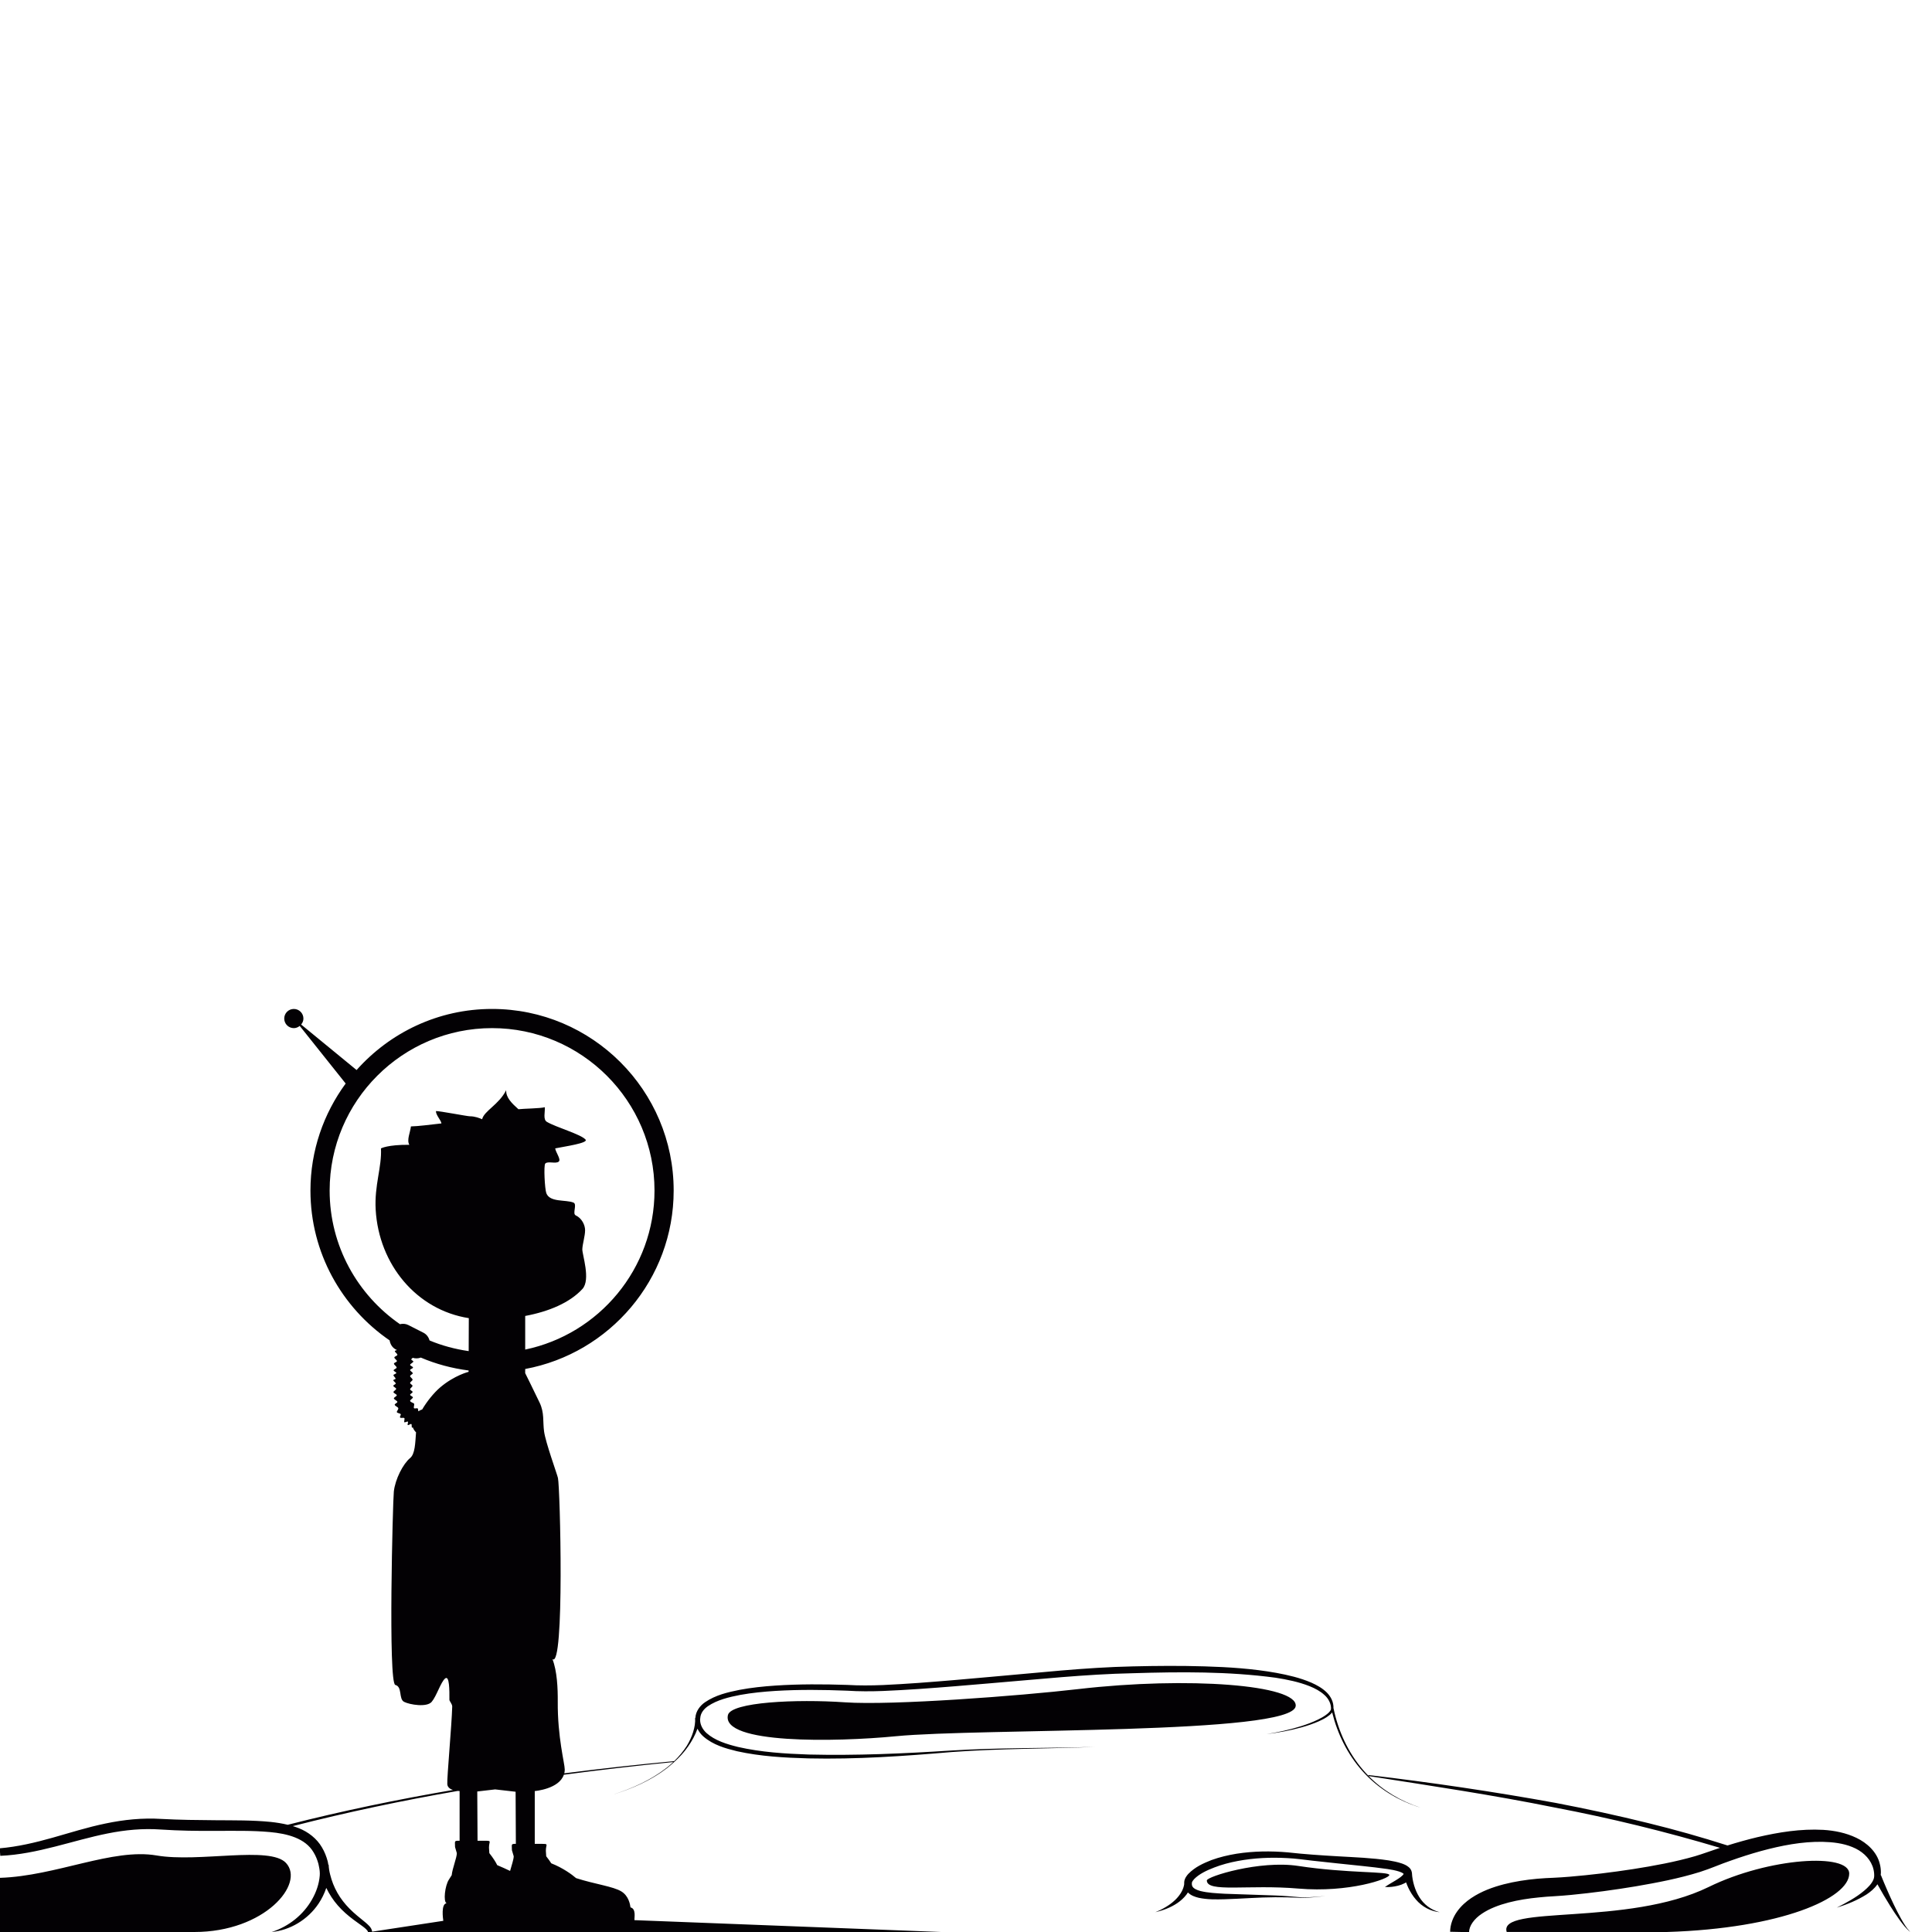
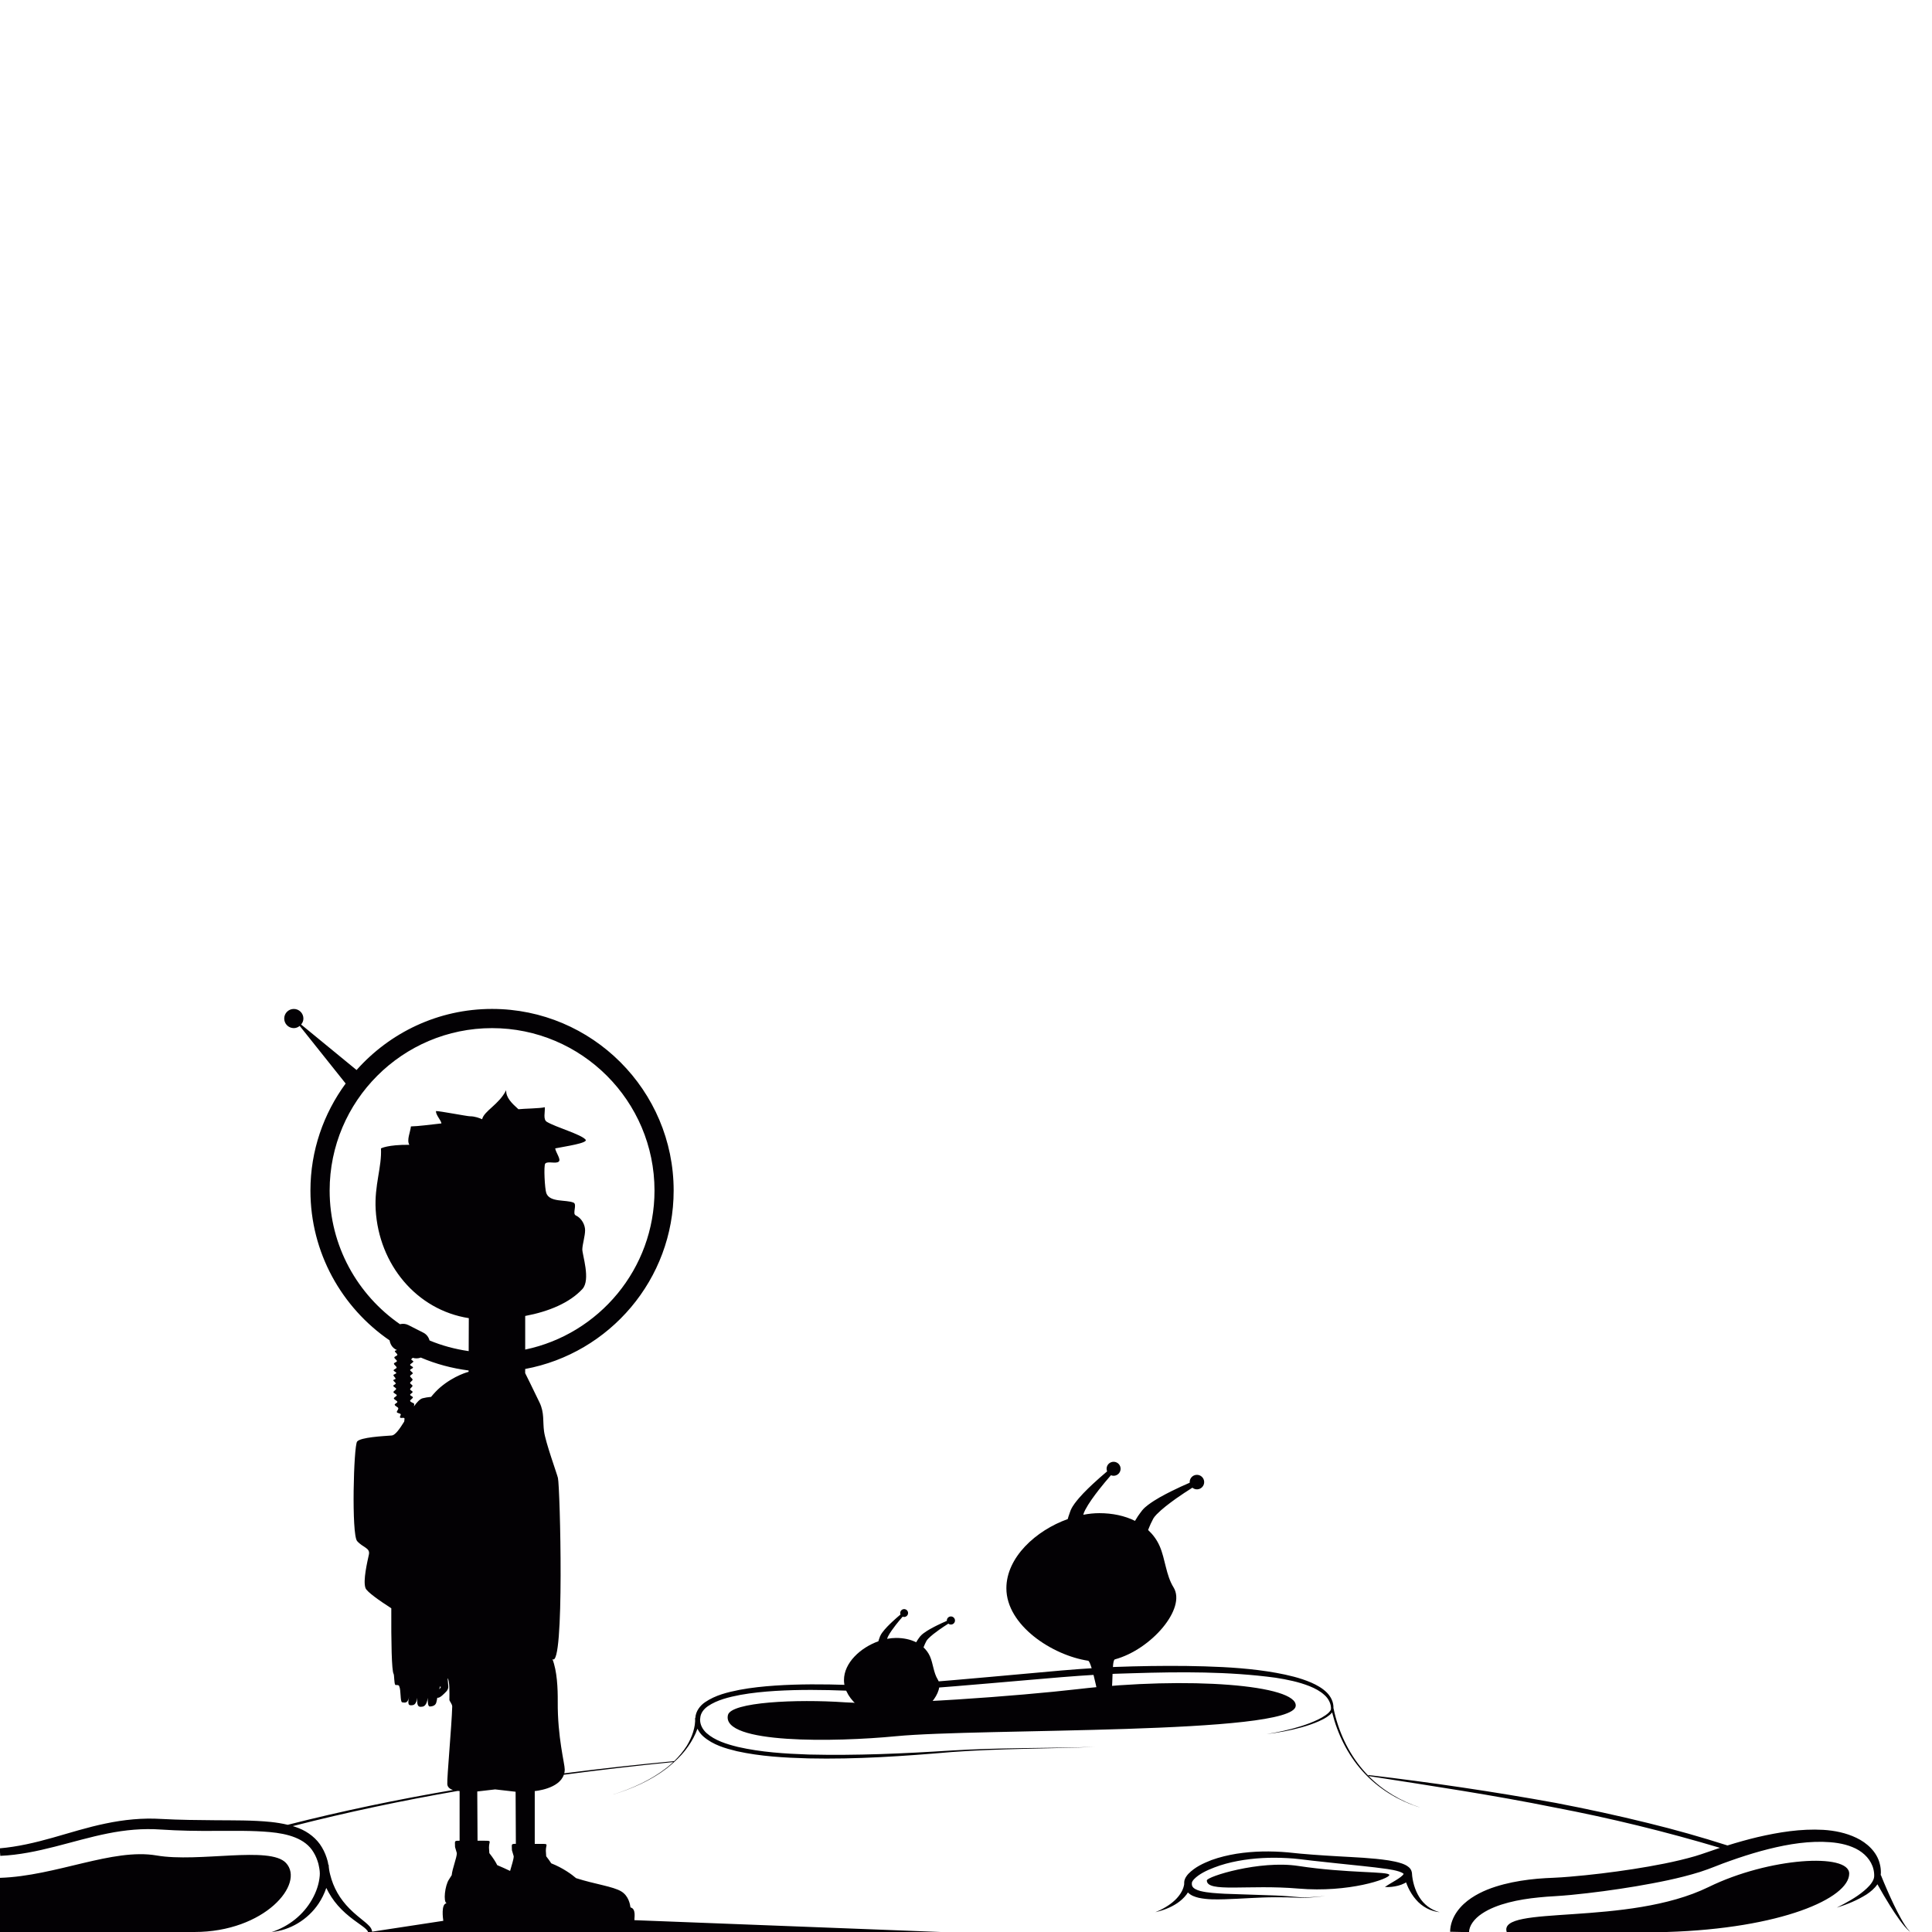
<svg xmlns="http://www.w3.org/2000/svg" id="dreamer" viewBox="0 0 256 256">
-   <path fill="#030104" d="M118.705,230.06c-7.953,0.775-23.133,1.057-22.252-2.802c0.395-1.729,9.074-2.137,15.504-1.692  c6.278,0.434,23.178-0.855,30.918-1.753c14.553-1.688,29.109-0.562,28.812,2.25C171.283,229.893,129.86,228.972,118.705,230.06z   M245.03,248.262c0-2.764-10.614-2.146-18.613,1.769c-10.797,5.283-27.92,2.306-26.771,5.965L220.857,256  C235.992,255.534,245.03,251.526,245.03,248.262z M253.116,255.995c-0.558-0.451-0.993-1.034-1.42-1.607  c-0.422-0.58-0.817-1.179-1.201-1.785c-0.604-0.958-1.172-1.936-1.727-2.926c-0.395,0.577-0.908,0.989-1.433,1.343  c-1.25,0.785-2.588,1.326-3.955,1.755c1.27-0.654,2.542-1.33,3.607-2.226c0.523-0.439,1.025-0.94,1.252-1.493  c0.056-0.137,0.088-0.271,0.097-0.394c0.01-0.144,0.006-0.314-0.009-0.469c-0.028-0.315-0.1-0.625-0.21-0.917  c-0.448-1.178-1.465-2.052-2.674-2.532c-1.209-0.498-2.569-0.659-3.927-0.691c-2.732-0.053-5.502,0.492-8.197,1.225  c-1.35,0.374-2.688,0.803-4.013,1.275c-1.337,0.451-2.587,1.027-4.048,1.49c-2.824,0.877-5.659,1.414-8.504,1.904  c-2.846,0.475-5.695,0.86-8.575,1.139c-0.723,0.067-1.441,0.128-2.183,0.171c-0.711,0.038-1.391,0.087-2.08,0.16  c-1.372,0.133-2.729,0.341-4.024,0.676c-1.289,0.337-2.536,0.806-3.538,1.484c-1,0.663-1.7,1.603-1.689,2.443l-2.516-0.051  c0.01-1.01,0.407-1.961,0.931-2.69c0.529-0.742,1.186-1.313,1.867-1.776c1.376-0.919,2.854-1.442,4.319-1.826  c1.471-0.376,2.947-0.598,4.417-0.733c0.731-0.064,1.478-0.104,2.193-0.131c0.685-0.031,1.39-0.081,2.09-0.138  c2.808-0.234,5.627-0.578,8.42-1.008c2.788-0.438,5.581-0.951,8.231-1.716c1.041-0.308,2.157-0.731,3.289-1.104  c-7.197-2.146-14.499-3.935-21.882-5.339c-8.172-1.656-16.427-2.883-24.672-4.171c1.894,1.924,4.288,3.346,6.866,4.176  c-2.938-0.892-5.67-2.551-7.717-4.872c-1.951-2.188-3.28-4.902-3.985-7.74c-0.193,0.273-0.456,0.439-0.702,0.614  c-0.341,0.224-0.701,0.403-1.065,0.567c-0.732,0.323-1.487,0.577-2.252,0.791c-1.53,0.428-3.093,0.708-4.662,0.905  c1.562-0.253,3.11-0.588,4.613-1.066c0.751-0.239,1.489-0.518,2.193-0.859c0.351-0.172,0.694-0.359,1.007-0.582  c0.303-0.211,0.628-0.495,0.712-0.771c0.063-0.688-0.318-1.431-0.87-1.91c-0.551-0.506-1.24-0.869-1.953-1.159  c-1.439-0.571-2.985-0.886-4.532-1.126c-6.227-0.84-12.571-0.789-18.876-0.595c-6.307,0.131-12.598,0.817-18.906,1.333  c-3.153,0.271-6.307,0.539-9.468,0.756c-3.154,0.196-6.345,0.435-9.524,0.225c-3.152-0.124-6.31-0.158-9.45,0.029  c-1.569,0.099-3.135,0.25-4.672,0.528c-1.519,0.292-3.085,0.665-4.314,1.502c-0.553,0.386-0.954,0.919-1.006,1.54h0.01  c-0.006,0.042-0.02,0.08-0.027,0.122c0,0.014-0.006,0.026-0.005,0.04c-0.028,0.707,0.315,1.363,0.854,1.856  c1.106,0.986,2.658,1.467,4.155,1.836c3.05,0.7,6.219,0.898,9.366,1.007c6.311,0.152,12.637-0.126,18.948-0.534  c6.326-0.385,12.655-0.294,18.98-0.472c-6.321,0.246-12.66,0.211-18.964,0.676c-6.304,0.543-12.631,0.985-18.977,0.842  c-3.168-0.087-6.354-0.259-9.485-0.952c-1.544-0.378-3.148-0.827-4.442-1.949c-0.315-0.277-0.59-0.633-0.783-1.029  c-0.306,0.85-0.732,1.625-1.239,2.348c-0.52,0.758-1.146,1.428-1.821,2.042l0.001,0.009c-0.004,0-0.008,0.001-0.012,0.001  c-0.316,0.287-0.64,0.566-0.975,0.829c-2.135,1.64-4.636,2.721-7.188,3.509c2.546-0.81,5.035-1.912,7.146-3.562  c0.307-0.237,0.598-0.494,0.88-0.761c-4.84,0.479-9.675,1.038-14.499,1.678c-0.639,1.908-3.853,2.165-3.853,2.165v6.998h0.804  c1.126,0,0.666,0.009,0.666,0.916l0.047,0.727c0.274,0.349,0.491,0.655,0.67,0.934c1.552,0.609,2.742,1.488,3.289,1.962  c2.475,0.801,4.918,1.095,6.006,1.768c0.951,0.588,1.145,1.677,1.206,2.112c0.778,0.178,0.49,1.428,0.515,1.688L124.709,256H49.311  c0,0.001,0,0.001,0,0.002l-0.554-0.004c-0.011-0.203-0.421-0.546-0.765-0.794l-1.122-0.812c-0.751-0.56-1.479-1.185-2.109-1.912  c-0.61-0.695-1.121-1.481-1.526-2.322c-0.25,0.741-0.596,1.441-1.022,2.08c-1.423,2.13-3.793,3.539-6.221,3.763  c2.316-0.748,4.226-2.32,5.351-4.308c0.567-0.985,0.939-2.086,1.025-3.166c0.032-0.41-0.018-0.81-0.104-1.209  c0-0.002-0.001-0.004-0.001-0.006h0c-0.026-0.119-0.04-0.239-0.075-0.358c-0.149-0.536-0.354-1.047-0.633-1.501  c-1.094-1.885-3.491-2.486-5.796-2.695c-2.343-0.216-4.759-0.157-7.176-0.158c-2.419,0.018-4.856-0.016-7.286-0.179  c-2.352-0.167-4.701,0.052-7.03,0.521c-4.64,0.921-9.273,2.751-14.229,2.965l-0.077-0.996c2.374-0.206,4.685-0.75,6.998-1.402  c2.311-0.652,4.629-1.395,7.04-1.888c2.401-0.506,4.905-0.761,7.381-0.604c2.395,0.132,4.792,0.155,7.206,0.173  c2.414,0.022,4.84-0.021,7.311,0.227c0.739,0.08,1.486,0.196,2.229,0.376c7.233-1.841,14.539-3.354,21.89-4.612  c-0.365-0.122-0.713-0.344-0.746-0.768c-0.062-0.819,0.586-7.801,0.651-10.292c0.008-0.314-0.373-0.731-0.372-0.875  c0.009-1.277,0.007-3.307-0.568-2.838c-0.574,0.47-1.135,2.341-1.781,3.097c-0.645,0.756-2.903,0.38-3.653,0  c-0.749-0.38-0.204-2.003-1.167-2.243c-0.963-0.241-0.333-24.401-0.195-25.627c0.185-1.646,1.222-3.663,2.157-4.436  c0.658-0.544,0.675-1.963,0.786-3.406c-0.19-0.187-0.341-0.402-0.423-0.658c-0.043,0.028-0.081,0.046-0.101,0.036  c-0.099-0.051-0.006-0.418-0.104-0.478c-0.092-0.056-0.376,0.195-0.467,0.132c-0.078-0.055,0.087-0.388,0.01-0.45  c-0.076-0.062-0.393,0.146-0.466,0.077c-0.066-0.062,0.073-0.468,0.009-0.533c-0.13-0.137-0.458,0.058-0.576-0.103  c-0.073-0.101,0.149-0.323,0.081-0.434c-0.072-0.118-0.434-0.123-0.499-0.254c-0.067-0.135,0.233-0.357,0.181-0.541  c-0.043-0.156-0.441-0.269-0.474-0.456c-0.021-0.113,0.372-0.253,0.355-0.377c-0.022-0.156-0.449-0.298-0.464-0.466  c-0.01-0.12,0.393-0.283,0.385-0.408c-0.01-0.148-0.431-0.262-0.438-0.417c-0.006-0.144,0.362-0.289,0.358-0.437  c-0.002-0.131-0.378-0.264-0.378-0.397c-0.001-0.124,0.319-0.191,0.319-0.317c0.001-0.119-0.318-0.298-0.317-0.418  c0.002-0.112,0.295-0.105,0.297-0.217c0.002-0.113-0.286-0.346-0.283-0.458c0.004-0.113,0.379-0.184,0.382-0.298  c0.003-0.098-0.364-0.24-0.36-0.338c0.006-0.152,0.392-0.224,0.399-0.377c0.008-0.145-0.362-0.372-0.353-0.515  c0.008-0.147,0.383-0.193,0.393-0.339c0.008-0.126-0.351-0.353-0.342-0.476c0.011-0.149,0.392-0.215,0.402-0.357  c0.011-0.143-0.349-0.36-0.337-0.496c0.005-0.056,0.191-0.089,0.285-0.134l-0.142-0.071c-0.473-0.239-0.748-0.698-0.833-1.208  c-6.328-4.34-10.491-11.616-10.491-19.853c0-5.307,1.747-10.201,4.667-14.185l-6.088-7.632c-0.217,0.174-0.48,0.293-0.781,0.293  c-0.702,0-1.271-0.568-1.271-1.271s0.569-1.271,1.271-1.271s1.271,0.569,1.271,1.271c0,0.306-0.122,0.576-0.303,0.794l7.347,6.028  c4.41-4.952,10.812-8.094,17.951-8.094c13.269,0,24.065,10.796,24.065,24.065c0,11.768-8.497,21.572-19.674,23.644v0.55  c0,0,1.279,2.574,1.918,3.923s0.402,2.482,0.584,3.802c0.204,1.478,1.694,5.561,1.838,6.161c0.285,1.185,0.903,25.331-0.729,24.007  c0.622,1.589,0.717,3.884,0.704,5.626c-0.037,4.734,0.927,8.203,0.927,9.004c0,0.18-0.024,0.346-0.061,0.503  c4.846-0.619,9.703-1.158,14.563-1.616c0.638-0.62,1.212-1.305,1.686-2.052c0.672-1.12,1.159-2.452,1.087-3.678h0.034  c0.037-0.87,0.631-1.636,1.276-2.073c1.403-0.959,3.006-1.323,4.569-1.641c1.575-0.296,3.163-0.459,4.75-0.567  c3.176-0.209,6.354-0.193,9.524-0.089c3.145,0.191,6.284-0.053,9.439-0.263c3.151-0.229,6.301-0.509,9.451-0.792  c6.3-0.535,12.602-1.266,18.954-1.399c3.169-0.078,6.341-0.098,9.514-0.003c3.172,0.095,6.353,0.297,9.495,0.861  c1.568,0.289,3.137,0.65,4.627,1.288c0.737,0.327,1.469,0.725,2.065,1.314c0.541,0.54,0.922,1.281,0.885,2.095l0.009-0.002  c0.618,2.995,1.92,5.855,3.921,8.18c0.225,0.264,0.461,0.517,0.703,0.765l0.014-0.101c8.302,0.977,16.576,2.198,24.808,3.695  c4.107,0.789,8.199,1.669,12.262,2.675c3.53,0.864,7.033,1.854,10.495,2.962c1.302-0.407,2.617-0.778,3.949-1.096  c2.831-0.657,5.748-1.136,8.736-0.972c1.486,0.093,3.002,0.388,4.406,1.063c1.379,0.659,2.706,1.847,3.091,3.448  c0.102,0.389,0.148,0.79,0.142,1.188c-0.002,0.105-0.018,0.21-0.027,0.313l0.031-0.015c0.526,1.31,1.093,2.616,1.703,3.896  c0.308,0.639,0.627,1.272,0.974,1.891C252.26,254.864,252.617,255.484,253.116,255.995z M54.103,175.574l1.996,1.014  c0.418,0.212,0.7,0.591,0.818,1.028c1.634,0.685,3.376,1.151,5.186,1.413l0.016-4.368c-6.911-1.079-11.922-7.104-12.34-14.372  c-0.187-3.239,0.834-5.67,0.7-8.12c0,0,0.875-0.502,3.759-0.477c-0.371-0.636,0.119-1.623,0.212-2.437  c0.975-0.022,2.498-0.221,4.043-0.396c-0.043-0.419-0.746-1.094-0.729-1.637c0.424-0.029,4.14,0.692,4.504,0.692  c0.672-0.001,1.286,0.245,1.616,0.392c0.265-1.112,2.233-1.944,3.187-3.851c-0.042,0.993,0.756,1.743,1.623,2.523  c0.706-0.085,2.882-0.099,3.495-0.265c0.053,0.636-0.263,1.617,0.274,1.938c1.202,0.718,4.516,1.643,5.126,2.351  c0.396,0.458-2.7,0.899-4.024,1.165c0.088,0.561,0.801,1.458,0.477,1.747c-0.386,0.343-1.465-0.104-1.794,0.267  c-0.223,0.251-0.065,3.358,0.143,3.92c0.465,1.249,2.574,0.831,3.597,1.249c0.527,0.217-0.18,1.468,0.294,1.69  c0.824,0.386,1.246,1.289,1.246,1.974c0,0.753-0.341,1.816-0.367,2.507c-0.027,0.703,1.144,4.051,0.005,5.283  c-1.689,1.828-4.444,2.979-7.574,3.567v4.453c9.77-2.034,17.133-10.707,17.133-21.07c0-11.869-9.656-21.523-21.523-21.523  c-11.868,0-21.523,9.654-21.523,21.523c0,7.336,3.696,13.82,9.317,17.707C53.361,175.371,53.751,175.396,54.103,175.574z   M62.092,181.774l0-0.178c-2.217-0.287-4.346-0.859-6.333-1.71c-0.345,0.129-0.72,0.141-1.072,0.03  c-0.086,0.073-0.183,0.151-0.187,0.215c-0.008,0.106,0.277,0.173,0.271,0.278c-0.008,0.133-0.421,0.306-0.429,0.437  c-0.007,0.134,0.391,0.227,0.384,0.359c-0.006,0.14-0.379,0.198-0.384,0.337c-0.005,0.112,0.355,0.305,0.352,0.417  c-0.005,0.141-0.348,0.238-0.352,0.377c-0.004,0.147,0.329,0.334,0.327,0.477c-0.003,0.148-0.325,0.295-0.327,0.437  c-0.001,0.128,0.318,0.253,0.318,0.377c0,0.145-0.32,0.323-0.318,0.456c0.002,0.139,0.327,0.231,0.331,0.358  c0.004,0.131-0.337,0.258-0.331,0.378c0.006,0.117,0.361,0.229,0.37,0.334c0.012,0.138-0.387,0.348-0.37,0.46  c0.03,0.207,0.479,0.279,0.524,0.38c0.068,0.136-0.09,0.488-0.009,0.592c0.083,0.106,0.404-0.037,0.494,0.043  c0.061,0.054,0.041,0.304,0.092,0.374c0.157-0.107,0.324-0.188,0.5-0.242c0.595-1.02,1.53-2.199,2.399-2.937  C60.221,182.232,62.092,181.774,62.092,181.774z M68.354,244.319l-0.034-6.904l-2.709-0.31l-2.37,0.276l0.036,6.526h0.85  c1.126,0,0.666,0.009,0.666,0.916l0.047,0.727c0.514,0.652,0.842,1.17,1.042,1.589c0.644,0.269,1.252,0.55,1.708,0.77  c0.205-0.75,0.48-1.54,0.48-1.945l-0.237-0.804C67.833,244.375,67.669,244.32,68.354,244.319z M60.644,237.309  c-7.34,1.275-14.632,2.808-21.848,4.66c0.271,0.083,0.541,0.172,0.809,0.28c1.212,0.479,2.373,1.358,3.054,2.537  c0.348,0.58,0.589,1.204,0.758,1.832c0.045,0.15,0.057,0.312,0.086,0.469l0.043-0.008c0.024,0.48,0.092,0.893,0.201,1.312  c0.1,0.427,0.242,0.84,0.397,1.248c0.323,0.812,0.759,1.58,1.301,2.277c0.538,0.702,1.18,1.328,1.873,1.912l1.069,0.876  c0.181,0.153,0.362,0.309,0.538,0.496c0.156,0.177,0.352,0.403,0.379,0.759l9.435-1.44c-0.043-0.306-0.318-2.252,0.438-2.328  c-0.466-0.19-0.223-2.342,0.311-3.143c0.131-0.197,0.251-0.389,0.364-0.575c0.092-0.908,0.682-2.326,0.682-2.921l-0.237-0.804  c0-0.813-0.171-0.843,0.603-0.841v-6.585C60.898,237.322,60.795,237.322,60.644,237.309z M172.019,247.246  c-5.133-0.781-12.108,1.416-12.108,1.919c0,1.653,5.478,0.512,12.133,1.081c6.688,0.572,12.062-1.298,12.047-1.8  S178.622,248.251,172.019,247.246z M188.059,251.364c-0.3-0.479-0.522-1-0.682-1.539c-0.157-0.531-0.264-1.109-0.286-1.626h-0.002  c-0.004-0.054-0.014-0.081-0.021-0.141c-0.059-0.29-0.238-0.519-0.396-0.647c-0.326-0.274-0.631-0.384-0.927-0.494  c-0.589-0.198-1.156-0.306-1.722-0.401c-2.259-0.342-4.484-0.413-6.713-0.545c-2.234-0.129-4.43-0.271-6.677-0.524  c-2.248-0.196-4.528-0.172-6.782,0.181c-1.125,0.186-2.244,0.447-3.332,0.843c-1.076,0.428-2.15,0.898-3.058,1.826  c-0.111,0.121-0.219,0.255-0.314,0.412c-0.047,0.086-0.093,0.148-0.139,0.278c-0.053,0.133-0.069,0.214-0.079,0.271  c-0.021,0.144-0.023,0.278-0.017,0.41c-0.043,0.307-0.166,0.666-0.33,0.967c-0.222,0.417-0.532,0.802-0.893,1.145  c-0.726,0.685-1.638,1.201-2.595,1.598c1.008-0.24,2.01-0.602,2.908-1.208c0.445-0.305,0.863-0.674,1.208-1.125  c0.068-0.094,0.132-0.189,0.194-0.286c0.43,0.436,0.975,0.593,1.432,0.709c1.182,0.249,2.31,0.223,3.436,0.193  c2.245-0.065,4.464-0.26,6.694-0.267c1.115-0.008,2.228,0.019,3.344,0.072c1.122,0.042,2.23-0.135,3.34-0.235  c-1.111,0.077-2.225,0.23-3.336,0.164c-1.109-0.095-2.227-0.19-3.343-0.235l-6.692-0.229c-1.101-0.065-2.223-0.115-3.223-0.363  c-0.488-0.125-0.943-0.354-1.063-0.629c-0.07-0.115-0.079-0.34-0.056-0.469l0.022-0.103c0.007-0.021,0.013-0.017,0.017-0.026  c-0.002-0.004,0.032-0.058,0.052-0.094c0.05-0.08,0.117-0.166,0.194-0.249c0.66-0.682,1.678-1.166,2.665-1.541  c1.001-0.391,2.059-0.666,3.13-0.868c2.146-0.403,4.359-0.502,6.561-0.379c1.098,0.047,2.208,0.213,3.321,0.339l3.334,0.361  c2.217,0.247,4.452,0.433,6.609,0.745c0.535,0.079,1.068,0.178,1.54,0.33c0.229,0.073,0.452,0.176,0.554,0.264  c0.059,0.045,0.05,0.058,0.048,0.04c-0.003-0.023,0.001,0.038,0.005-0.057l-0.003,0.072c0.001,0.001,0.003-0.002-0.003,0.01  c-0.03,0.095-0.212,0.262-0.395,0.407c-0.194,0.145-0.414,0.288-0.643,0.43c-0.459,0.282-0.951,0.551-1.438,0.885  c0.589,0.039,1.164-0.026,1.736-0.171c0.286-0.071,0.571-0.171,0.853-0.317c0.072-0.038,0.146-0.078,0.219-0.122  c0.088,0.236,0.179,0.471,0.287,0.701c0.268,0.564,0.602,1.099,1.011,1.569c0.807,0.955,1.969,1.571,3.152,1.682  C189.611,253.078,188.645,252.327,188.059,251.364z M37.898,246.853c-2.131-2.3-11.53-0.027-17.15-0.994  c-5.826-1.002-13.295,2.72-20.748,2.964l0,7.488L25.75,256C35.07,256,40.448,249.605,37.898,246.853z" />
+   <path fill="#030104" d="M184.091,248.445c0.015,0.503-5.358,2.373-12.047,1.801c-6.655-0.569-12.133,0.572-12.133-1.081  c0-0.503,6.976-2.7,12.108-1.919C178.622,248.251,184.076,247.943,184.091,248.445z M188.059,251.364  c-0.3-0.479-0.521-1-0.682-1.539c-0.156-0.531-0.264-1.109-0.286-1.626h-0.002c-0.004-0.055-0.014-0.081-0.021-0.141  c-0.06-0.291-0.238-0.52-0.396-0.647c-0.326-0.274-0.631-0.384-0.927-0.494c-0.589-0.198-1.156-0.306-1.722-0.401  c-2.26-0.342-4.484-0.412-6.713-0.545c-2.234-0.129-4.431-0.271-6.678-0.523c-2.248-0.196-4.527-0.172-6.781,0.181  c-1.125,0.187-2.244,0.447-3.332,0.843c-1.076,0.428-2.15,0.898-3.059,1.826c-0.111,0.121-0.219,0.255-0.314,0.412  c-0.047,0.086-0.092,0.148-0.139,0.277c-0.053,0.134-0.068,0.215-0.078,0.271c-0.021,0.145-0.023,0.278-0.018,0.41  c-0.043,0.307-0.166,0.666-0.33,0.967c-0.223,0.417-0.532,0.803-0.893,1.145c-0.727,0.686-1.639,1.201-2.596,1.599  c1.008-0.239,2.01-0.603,2.908-1.208c0.445-0.305,0.863-0.674,1.208-1.125c0.067-0.094,0.132-0.189,0.194-0.286  c0.43,0.437,0.975,0.593,1.432,0.709c1.182,0.249,2.311,0.224,3.436,0.193c2.246-0.065,4.465-0.261,6.694-0.267  c1.115-0.009,2.228,0.019,3.345,0.071c1.121,0.042,2.229-0.135,3.34-0.235c-1.111,0.078-2.226,0.23-3.336,0.164  c-1.109-0.095-2.228-0.189-3.344-0.234l-6.691-0.229c-1.102-0.065-2.223-0.115-3.223-0.363c-0.488-0.125-0.943-0.354-1.063-0.629  c-0.07-0.115-0.079-0.34-0.056-0.469l0.021-0.104c0.007-0.021,0.014-0.018,0.018-0.026c-0.002-0.004,0.031-0.058,0.051-0.094  c0.051-0.08,0.117-0.166,0.195-0.249c0.659-0.682,1.678-1.166,2.664-1.541c1.002-0.391,2.059-0.666,3.131-0.868  c2.146-0.403,4.358-0.502,6.561-0.379c1.098,0.047,2.208,0.213,3.32,0.339l3.334,0.361c2.218,0.247,4.453,0.433,6.609,0.745  c0.535,0.079,1.068,0.178,1.54,0.329c0.229,0.074,0.452,0.177,0.554,0.265c0.06,0.045,0.051,0.058,0.049,0.04  c0-0.003,0-0.002-0.001-0.003c0.001,0,0.003-0.009,0.005-0.054l-0.002,0.072c0,0,0.002-0.003-0.004,0.01  c-0.029,0.095-0.211,0.262-0.395,0.406c-0.193,0.146-0.414,0.288-0.643,0.43c-0.459,0.283-0.951,0.552-1.438,0.886  c0.589,0.039,1.164-0.026,1.736-0.171c0.286-0.071,0.571-0.172,0.853-0.317c0.072-0.038,0.146-0.078,0.219-0.122  c0.088,0.236,0.18,0.471,0.287,0.701c0.269,0.564,0.603,1.1,1.012,1.568c0.807,0.955,1.969,1.572,3.152,1.683  C189.611,253.078,188.645,252.327,188.059,251.364z M37.898,246.854c-2.131-2.301-11.53-0.027-17.15-0.994  c-5.826-1.002-13.295,2.72-20.748,2.964v7.487L25.75,256C35.07,256,40.448,249.605,37.898,246.854z M171.688,226.062  c0.297-2.812-14.26-3.938-28.812-2.25c-7.74,0.898-24.64,2.188-30.918,1.754c-6.43-0.445-15.109-0.037-15.504,1.691  c-0.881,3.859,14.299,3.577,22.252,2.803C129.859,228.973,171.283,229.893,171.688,226.062z M253.116,255.995  c-0.558-0.451-0.993-1.034-1.421-1.606c-0.422-0.58-0.816-1.18-1.2-1.785c-0.604-0.959-1.172-1.937-1.728-2.927  c-0.395,0.577-0.908,0.989-1.433,1.343c-1.25,0.785-2.588,1.326-3.955,1.756c1.271-0.654,2.542-1.33,3.606-2.227  c0.523-0.439,1.025-0.939,1.252-1.492c0.057-0.138,0.089-0.271,0.098-0.395c0.01-0.145,0.006-0.314-0.009-0.469  c-0.028-0.315-0.101-0.625-0.21-0.918c-0.448-1.178-1.465-2.051-2.674-2.531c-1.209-0.498-2.569-0.659-3.928-0.691  c-2.731-0.053-5.502,0.492-8.197,1.225c-1.35,0.375-2.688,0.804-4.012,1.275c-1.338,0.451-2.588,1.027-4.049,1.49  c-2.824,0.877-5.658,1.414-8.504,1.904c-2.846,0.475-5.695,0.859-8.574,1.139c-0.724,0.066-1.441,0.128-2.184,0.171  c-0.711,0.038-1.391,0.087-2.08,0.16c-1.372,0.133-2.729,0.341-4.023,0.677c-1.289,0.336-2.537,0.805-3.539,1.483  c-1,0.663-1.699,1.603-1.688,2.442l-2.517-0.051c0.011-1.01,0.408-1.961,0.932-2.689c0.529-0.742,1.186-1.313,1.867-1.776  c1.375-0.919,2.854-1.442,4.318-1.825c1.471-0.377,2.947-0.599,4.418-0.734c0.73-0.063,1.478-0.104,2.192-0.131  c0.685-0.03,1.39-0.08,2.09-0.138c2.808-0.233,5.627-0.577,8.42-1.008c2.788-0.438,5.581-0.951,8.231-1.716  c1.041-0.309,2.156-0.73,3.289-1.104c-7.197-2.146-14.499-3.936-21.883-5.34c-8.172-1.656-16.426-2.883-24.672-4.171  c1.895,1.925,4.289,3.347,6.866,4.177c-2.938-0.893-5.67-2.552-7.717-4.873c-1.951-2.188-3.28-4.901-3.985-7.74  c-0.193,0.273-0.455,0.439-0.701,0.615c-0.342,0.224-0.701,0.402-1.065,0.566c-0.731,0.323-1.487,0.577-2.252,0.791  c-1.53,0.428-3.093,0.708-4.662,0.904c1.562-0.252,3.11-0.588,4.612-1.065c0.752-0.239,1.49-0.519,2.193-0.858  c0.352-0.172,0.694-0.359,1.008-0.582c0.303-0.211,0.627-0.496,0.711-0.771c0.063-0.688-0.317-1.432-0.869-1.91  c-0.551-0.506-1.24-0.869-1.953-1.158c-1.439-0.572-2.985-0.887-4.532-1.127c-6.228-0.84-12.571-0.789-18.876-0.595  c-6.307,0.131-12.598,0.817-18.906,1.333c-3.153,0.271-6.307,0.539-9.468,0.756c-3.154,0.196-6.345,0.436-9.524,0.225  c-3.152-0.123-6.31-0.157-9.45,0.029c-1.569,0.1-3.135,0.25-4.672,0.528c-1.519,0.292-3.085,0.665-4.314,1.502  c-0.553,0.386-0.954,0.919-1.006,1.54h0.01c-0.006,0.042-0.02,0.08-0.027,0.122c0,0.014-0.006,0.026-0.005,0.04  c-0.028,0.707,0.315,1.363,0.854,1.855c1.106,0.986,2.658,1.467,4.155,1.836c3.05,0.7,6.219,0.898,9.366,1.008  c6.311,0.152,12.637-0.127,18.948-0.534c6.326-0.386,12.655-0.294,18.98-0.472c-6.321,0.246-12.66,0.211-18.964,0.676  c-6.304,0.543-12.631,0.984-18.977,0.842c-3.168-0.087-6.354-0.26-9.485-0.952c-1.544-0.378-3.148-0.827-4.442-1.948  c-0.315-0.277-0.59-0.634-0.783-1.029c-0.306,0.85-0.732,1.625-1.239,2.348c-0.52,0.758-1.146,1.428-1.821,2.042l0.001,0.009  c-0.004,0-0.008,0.001-0.012,0.001c-0.316,0.287-0.64,0.566-0.975,0.829c-2.135,1.641-4.636,2.721-7.188,3.51  c2.546-0.811,5.035-1.912,7.146-3.562c0.307-0.237,0.598-0.494,0.88-0.762c-4.84,0.479-9.675,1.039-14.499,1.679  c-0.639,1.907-3.853,2.165-3.853,2.165v6.998h0.804c1.126,0,0.666,0.009,0.666,0.916l0.047,0.727c0.274,0.35,0.491,0.655,0.67,0.934  c1.552,0.609,2.742,1.488,3.289,1.963c2.475,0.801,4.918,1.095,6.006,1.768c0.951,0.588,1.145,1.678,1.206,2.112  c0.778,0.178,0.49,1.428,0.515,1.688l40.647,1.57H49.311c0,0.001,0,0.001,0,0.002l-0.554-0.004  c-0.011-0.203-0.421-0.546-0.765-0.794l-1.122-0.812c-0.751-0.561-1.479-1.186-2.109-1.912c-0.61-0.695-1.121-1.481-1.526-2.322  c-0.25,0.74-0.596,1.441-1.022,2.08c-1.423,2.13-3.793,3.539-6.221,3.763c2.316-0.748,4.226-2.319,5.351-4.308  c0.567-0.985,0.939-2.086,1.025-3.166c0.032-0.41-0.018-0.811-0.104-1.209c0-0.002-0.001-0.004-0.001-0.006  c-0.026-0.119-0.04-0.239-0.075-0.358c-0.149-0.536-0.354-1.047-0.633-1.501c-1.094-1.885-3.491-2.486-5.796-2.695  c-2.343-0.216-4.759-0.156-7.176-0.158c-2.419,0.019-4.856-0.016-7.286-0.179c-2.352-0.167-4.701,0.052-7.03,0.521  c-4.64,0.922-9.273,2.752-14.229,2.966l-0.077-0.996c2.374-0.206,4.685-0.75,6.998-1.402c2.311-0.651,4.629-1.396,7.04-1.888  c2.401-0.506,4.905-0.762,7.381-0.604c2.395,0.131,4.792,0.154,7.206,0.172c2.414,0.022,4.84-0.021,7.311,0.228  c0.739,0.08,1.486,0.196,2.229,0.376c7.233-1.841,14.539-3.354,21.89-4.611c-0.365-0.123-0.713-0.345-0.746-0.769  c-0.062-0.819,0.586-7.802,0.651-10.292c0.008-0.314-0.373-0.73-0.372-0.875c0.007-1.024,0.044-2.557-0.238-2.881  c0.047,0.442,0.065,0.92,0.091,1.09c0.032,0.213-0.115,0.518-0.222,0.628c-0.29,0.298-0.892,0.968-1.236,0.871  c-0.042,0.239-0.083,0.461-0.131,0.624c-0.069,0.277-0.303,0.521-0.85,0.537c-0.31,0.009-0.28-0.748-0.28-1.144  c-0.136,0.981-0.5,1.158-0.761,1.172c-0.225,0.012-0.75,0.216-0.632-1.172c-0.149,0.888-0.446,0.997-0.853,0.981  c-0.164-0.006-0.516,0.031-0.205-1.203c-0.186,0.891-0.436,0.906-0.952,0.812c-0.281-0.109-0.119-1.589-0.391-2.156  c-0.091-0.189-0.296-0.101-0.511-0.145c-0.161-0.184-0.127-1.307-0.224-1.465c-0.259-0.426-0.326-4.225-0.305-8.691  c-1.557-1.004-3.22-2.167-3.414-2.669c-0.374-0.968,0.257-3.567,0.446-4.456s-0.793-0.906-1.56-1.782s-0.46-12.616,0-13.188  s3.464-0.718,4.581-0.802c0.474-0.036,1.052-0.87,1.658-1.843c0.003-0.14,0.074-0.395,0.024-0.446  c-0.13-0.137-0.458,0.058-0.576-0.103c-0.073-0.102,0.149-0.323,0.081-0.435c-0.072-0.118-0.434-0.123-0.499-0.254  c-0.067-0.135,0.233-0.356,0.181-0.541c-0.043-0.155-0.441-0.269-0.474-0.456c-0.021-0.113,0.372-0.253,0.355-0.377  c-0.022-0.156-0.449-0.298-0.464-0.466c-0.01-0.12,0.393-0.283,0.385-0.408c-0.01-0.147-0.431-0.262-0.438-0.417  c-0.006-0.145,0.362-0.289,0.358-0.438c-0.002-0.131-0.378-0.264-0.378-0.396c-0.001-0.124,0.319-0.191,0.319-0.316  c0.001-0.119-0.318-0.299-0.317-0.418c0.002-0.112,0.295-0.105,0.297-0.218s-0.286-0.346-0.283-0.458  c0.004-0.113,0.379-0.184,0.382-0.298c0.003-0.098-0.364-0.239-0.36-0.338c0.006-0.151,0.392-0.224,0.399-0.377  c0.008-0.146-0.362-0.372-0.353-0.515c0.008-0.147,0.383-0.193,0.393-0.34c0.008-0.125-0.351-0.353-0.342-0.476  c0.011-0.149,0.392-0.215,0.402-0.356c0.011-0.144-0.349-0.36-0.337-0.496c0.005-0.057,0.191-0.09,0.285-0.135l-0.142-0.07  c-0.473-0.239-0.748-0.698-0.833-1.209c-6.328-4.34-10.491-11.615-10.491-19.853c0-5.307,1.747-10.2,4.667-14.185l-6.088-7.633  c-0.217,0.175-0.48,0.293-0.781,0.293c-0.702,0-1.271-0.567-1.271-1.271s0.569-1.271,1.271-1.271c0.702,0,1.271,0.568,1.271,1.271  c0,0.306-0.122,0.576-0.303,0.794l7.347,6.028c4.41-4.952,10.812-8.095,17.951-8.095c13.269,0,24.065,10.797,24.065,24.065  c0,11.769-8.497,21.572-19.674,23.644v0.551c0,0,1.279,2.574,1.918,3.923c0.639,1.349,0.402,2.481,0.584,3.802  c0.204,1.479,1.694,5.561,1.838,6.161c0.285,1.185,0.903,25.331-0.729,24.007c0.622,1.59,0.717,3.885,0.704,5.626  c-0.037,4.734,0.927,8.203,0.927,9.005c0,0.18-0.024,0.346-0.061,0.502c4.846-0.619,9.703-1.158,14.563-1.615  c0.638-0.62,1.212-1.305,1.686-2.053c0.672-1.119,1.159-2.451,1.087-3.678h0.034c0.037-0.87,0.631-1.636,1.276-2.072  c1.403-0.959,3.006-1.324,4.569-1.642c1.575-0.296,3.163-0.459,4.75-0.567c3.176-0.209,6.354-0.192,9.524-0.089  c3.145,0.191,6.284-0.053,9.439-0.263c3.151-0.229,6.301-0.51,9.45-0.792c6.301-0.535,12.603-1.267,18.955-1.399  c3.168-0.078,6.34-0.098,9.514-0.003c3.172,0.095,6.354,0.298,9.494,0.861c1.568,0.289,3.138,0.649,4.628,1.288  c0.737,0.326,1.469,0.725,2.065,1.314c0.541,0.539,0.922,1.28,0.885,2.094l0.009-0.002c0.618,2.996,1.92,5.855,3.921,8.181  c0.225,0.264,0.461,0.517,0.703,0.765l0.014-0.101c8.303,0.978,16.576,2.198,24.809,3.694c4.106,0.789,8.199,1.67,12.262,2.676  c3.529,0.863,7.033,1.854,10.494,2.962c1.303-0.407,2.617-0.778,3.949-1.097c2.832-0.656,5.748-1.136,8.736-0.972  c1.486,0.093,3.002,0.388,4.406,1.063c1.379,0.658,2.706,1.847,3.091,3.447c0.103,0.39,0.147,0.791,0.142,1.188  c-0.002,0.104-0.018,0.21-0.026,0.313l0.03-0.016c0.526,1.311,1.094,2.616,1.703,3.896c0.309,0.639,0.627,1.271,0.975,1.891  C252.26,254.864,252.617,255.484,253.116,255.995z M54.85,186.351c0.4-0.557,0.791-0.979,1.149-1.075  c0.332-0.088,0.723-0.145,1.122-0.182c0.394-0.479,0.814-0.925,1.221-1.271c1.879-1.591,3.75-2.05,3.75-2.05v-0.178  c-2.217-0.287-4.346-0.859-6.333-1.71c-0.345,0.13-0.72,0.142-1.072,0.03c-0.086,0.073-0.183,0.15-0.187,0.215  c-0.008,0.105,0.277,0.174,0.271,0.278c-0.008,0.133-0.421,0.306-0.429,0.437c-0.007,0.135,0.391,0.228,0.384,0.359  c-0.006,0.14-0.379,0.197-0.384,0.337c-0.005,0.112,0.355,0.306,0.352,0.417c-0.005,0.141-0.348,0.238-0.352,0.377  c-0.004,0.146,0.329,0.334,0.327,0.477c-0.003,0.148-0.325,0.295-0.327,0.438c-0.001,0.128,0.318,0.253,0.318,0.377  c0,0.145-0.32,0.323-0.318,0.456c0.002,0.14,0.327,0.231,0.331,0.358c0.004,0.131-0.337,0.258-0.331,0.377  c0.006,0.117,0.361,0.229,0.37,0.334c0.012,0.139-0.387,0.349-0.37,0.461c0.03,0.207,0.479,0.279,0.524,0.38  C54.905,186.071,54.872,186.218,54.85,186.351z M58.392,223.613c0.021-0.041-0.005-0.12-0.041-0.205  c-0.059,0.136-0.119,0.271-0.162,0.418C58.274,223.747,58.362,223.673,58.392,223.613z M60.9,237.322c-0.002,0-0.105,0-0.256-0.014  c-7.34,1.275-14.632,2.809-21.848,4.66c0.271,0.083,0.541,0.172,0.809,0.28c1.212,0.479,2.373,1.358,3.054,2.537  c0.348,0.58,0.589,1.204,0.758,1.832c0.045,0.149,0.057,0.312,0.086,0.469l0.043-0.008c0.024,0.479,0.092,0.894,0.201,1.312  c0.1,0.428,0.242,0.84,0.397,1.248c0.323,0.812,0.759,1.58,1.301,2.277c0.538,0.702,1.18,1.328,1.873,1.912l1.069,0.876  c0.181,0.153,0.362,0.31,0.538,0.496c0.156,0.177,0.352,0.403,0.379,0.759l9.435-1.439c-0.043-0.307-0.318-2.252,0.438-2.328  c-0.466-0.19-0.223-2.342,0.311-3.144c0.131-0.196,0.251-0.389,0.364-0.575c0.092-0.908,0.682-2.326,0.682-2.921l-0.237-0.804  c0-0.812-0.171-0.844,0.603-0.841V237.322z M68.354,244.318l-0.034-6.903l-2.709-0.31l-2.37,0.275l0.036,6.526h0.85  c1.126,0,0.666,0.009,0.666,0.916l0.047,0.727c0.514,0.652,0.842,1.171,1.042,1.589c0.644,0.27,1.252,0.551,1.708,0.771  c0.205-0.75,0.48-1.54,0.48-1.945l-0.237-0.804C67.833,244.375,67.669,244.32,68.354,244.318z M68.694,146.979  c0.706-0.086,2.882-0.1,3.495-0.266c0.053,0.637-0.263,1.617,0.274,1.938c1.202,0.719,4.516,1.644,5.126,2.352  c0.396,0.458-2.7,0.898-4.024,1.165c0.088,0.562,0.801,1.458,0.477,1.747c-0.386,0.343-1.465-0.104-1.794,0.268  c-0.223,0.25-0.065,3.357,0.143,3.92c0.465,1.248,2.574,0.83,3.597,1.248c0.527,0.217-0.18,1.469,0.294,1.69  c0.824,0.386,1.246,1.289,1.246,1.974c0,0.754-0.341,1.816-0.367,2.508c-0.027,0.703,1.144,4.051,0.005,5.283  c-1.689,1.827-4.444,2.979-7.574,3.566v4.453c9.77-2.034,17.133-10.707,17.133-21.07c0-11.869-9.656-21.523-21.523-21.523  c-11.868,0-21.523,9.654-21.523,21.523c0,7.336,3.696,13.82,9.317,17.707c0.365-0.09,0.755-0.064,1.107,0.113l1.996,1.014  c0.418,0.212,0.7,0.592,0.818,1.028c1.634,0.685,3.376,1.151,5.186,1.413l0.016-4.368c-6.911-1.079-11.922-7.104-12.34-14.372  c-0.187-3.239,0.834-5.67,0.7-8.12c0,0,0.875-0.502,3.759-0.478c-0.371-0.635,0.119-1.623,0.212-2.437  c0.975-0.022,2.498-0.221,4.043-0.396c-0.043-0.42-0.746-1.094-0.729-1.637c0.424-0.029,4.14,0.691,4.504,0.691  c0.672-0.001,1.286,0.245,1.616,0.393c0.265-1.113,2.233-1.945,3.187-3.852C67.029,145.448,67.827,146.198,68.694,146.979z   M245.029,248.262c0-2.764-10.613-2.146-18.612,1.77c-10.797,5.283-27.92,2.306-26.771,5.965L220.857,256  C235.992,255.534,245.029,251.525,245.029,248.262z" />
+   <path fill="#030104" d="M158.547,195.424c-0.53,0.028-0.936,0.48-0.907,1.01c0.001,0.012,0.006,0.022,0.006,0.032  c-0.805,0.35-1.602,0.71-2.391,1.104c-1.058,0.533-2.102,1.071-3.126,1.834c-0.261,0.2-0.513,0.403-0.781,0.72  c-0.146,0.181-0.219,0.292-0.311,0.416l-0.264,0.372c-0.134,0.198-0.25,0.41-0.378,0.612c-1.377-0.687-3.011-1.023-4.728-1.023  c-0.69,0-1.405,0.074-2.125,0.213l0.003-0.019c0.035-0.162,0.135-0.396,0.245-0.616c0.473-0.9,1.144-1.806,1.82-2.682  c0.509-0.649,1.048-1.293,1.595-1.92c0.203,0.082,0.441,0.099,0.665,0.018c0.484-0.174,0.733-0.704,0.562-1.188  c-0.175-0.483-0.705-0.731-1.189-0.558c-0.482,0.171-0.731,0.703-0.557,1.184c0.001,0.011,0.01,0.02,0.013,0.03  c-0.647,0.548-1.285,1.102-1.908,1.685c-0.833,0.786-1.65,1.576-2.39,2.567c-0.185,0.259-0.362,0.517-0.523,0.88  c-0.087,0.209-0.119,0.337-0.169,0.474l-0.145,0.417c-0.029,0.098-0.051,0.198-0.079,0.296c-4.241,1.519-8.135,5.086-8.135,9.17  c0,4.928,6.107,8.892,10.837,9.605c0.482,0.073,1.662,6.061,1.662,6.723c0,0,1.09-0.361,1.294-1.379  c0.401-2.004,0.129-5.4,0.587-5.525c4.83-1.316,9.491-6.757,7.771-9.54c-1.023-1.655-1.082-3.735-1.841-5.47  c-0.368-0.841-0.897-1.541-1.529-2.133c0.114-0.278,0.219-0.559,0.348-0.834l0.344-0.689c0.08-0.146,0.249-0.351,0.425-0.535  c0.734-0.752,1.67-1.451,2.596-2.117c0.7-0.492,1.421-0.969,2.152-1.43c0.178,0.146,0.409,0.23,0.655,0.217  c0.531-0.028,0.937-0.482,0.908-1.012C159.529,195.802,159.078,195.396,158.547,195.424z" />
+   <path fill="#030104" d="M125.97,214.188c-0.298,0.016-0.525,0.27-0.509,0.566c0,0.007,0.003,0.013,0.003,0.018  c-0.452,0.196-0.899,0.398-1.342,0.62c-0.593,0.299-1.179,0.601-1.754,1.029c-0.146,0.112-0.288,0.226-0.438,0.403  c-0.083,0.102-0.123,0.164-0.174,0.233l-0.148,0.209c-0.075,0.111-0.141,0.23-0.212,0.344c-0.772-0.386-1.689-0.574-2.653-0.574  c-0.388,0-0.789,0.041-1.193,0.119l0.002-0.011c0.02-0.091,0.076-0.222,0.137-0.346c0.266-0.505,0.642-1.013,1.022-1.505  c0.285-0.364,0.588-0.726,0.895-1.077c0.114,0.046,0.248,0.056,0.373,0.01c0.272-0.098,0.412-0.396,0.315-0.667  c-0.098-0.271-0.396-0.41-0.667-0.312c-0.271,0.096-0.411,0.395-0.312,0.664c0.001,0.006,0.006,0.011,0.007,0.017  c-0.363,0.308-0.721,0.618-1.071,0.945c-0.468,0.441-0.926,0.885-1.341,1.441c-0.104,0.145-0.203,0.29-0.293,0.493  c-0.049,0.117-0.067,0.189-0.095,0.267l-0.082,0.233c-0.016,0.055-0.028,0.111-0.044,0.166c-2.38,0.853-4.565,2.854-4.565,5.146  c0,2.766,3.427,4.989,6.082,5.391c0.271,0.041,1.731-0.032,1.988-0.103c2.711-0.738,5.327-3.792,4.361-5.354  c-0.574-0.929-0.607-2.097-1.033-3.069c-0.207-0.472-0.503-0.865-0.858-1.197c0.064-0.156,0.123-0.313,0.195-0.468l0.193-0.387  c0.045-0.083,0.14-0.197,0.239-0.301c0.412-0.422,0.937-0.814,1.457-1.188c0.393-0.275,0.797-0.543,1.208-0.802  c0.1,0.081,0.229,0.129,0.368,0.121c0.298-0.016,0.525-0.271,0.51-0.567C126.521,214.399,126.268,214.171,125.97,214.188z" />
</svg>
